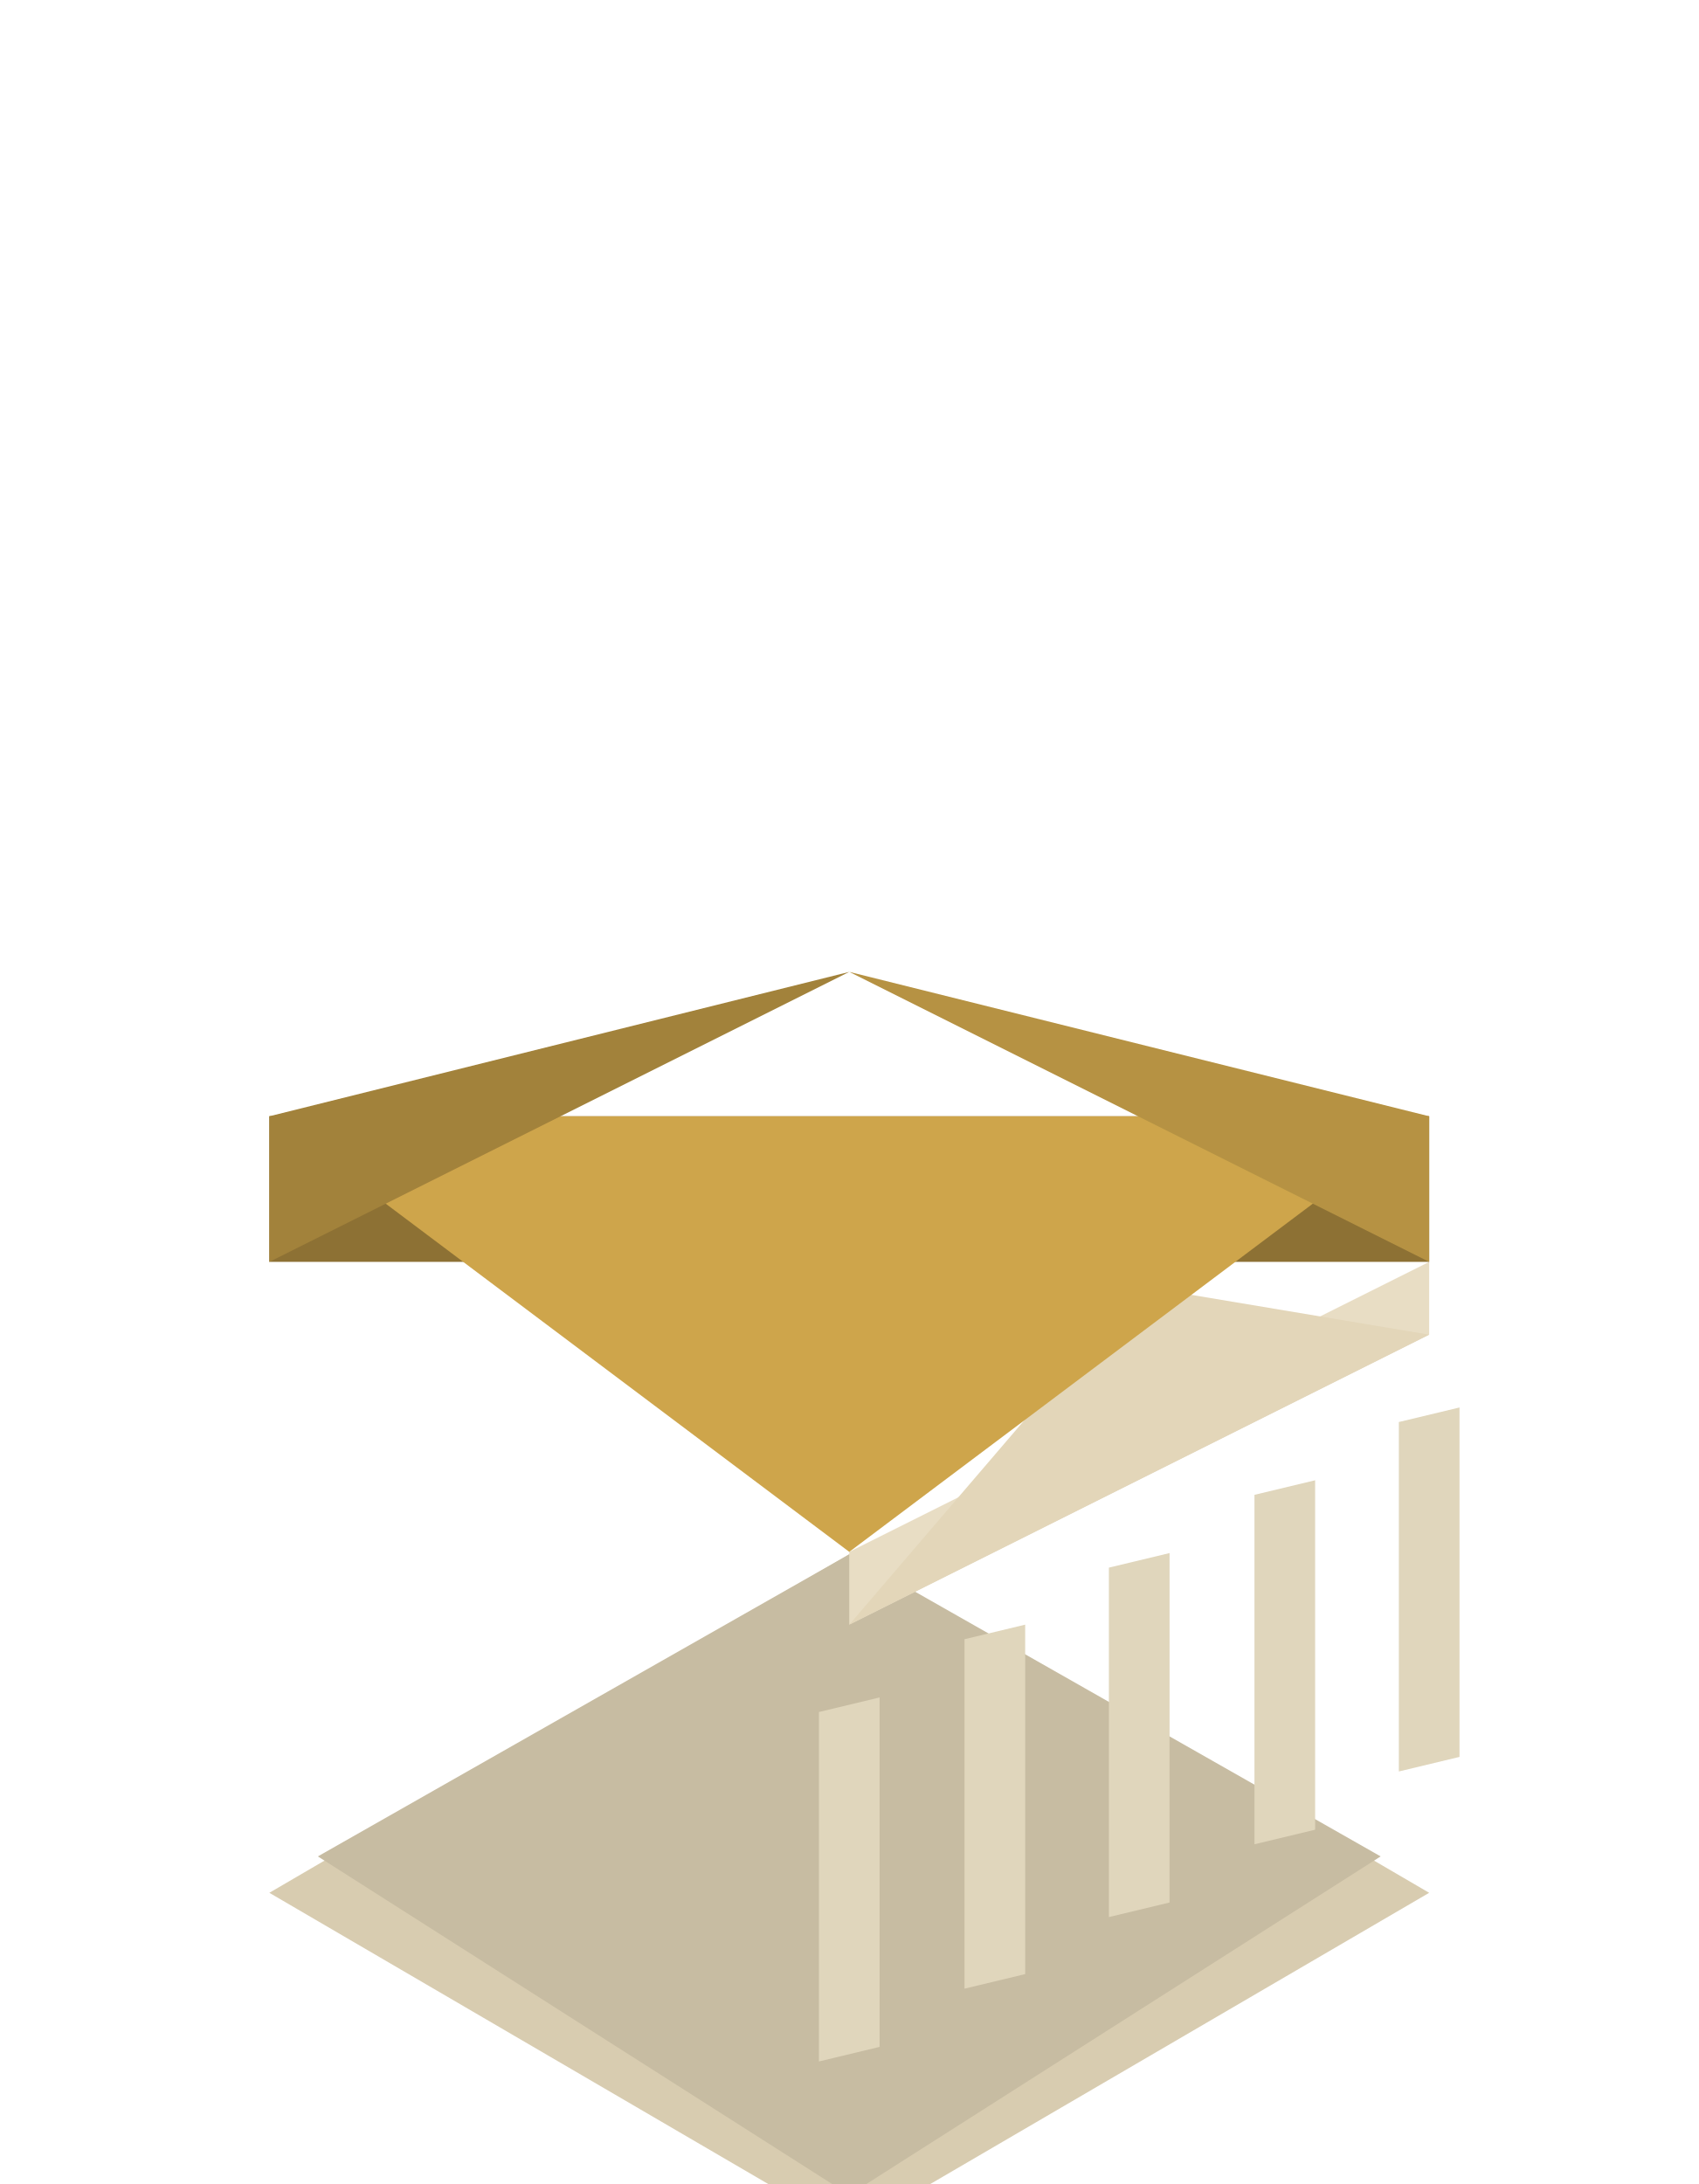
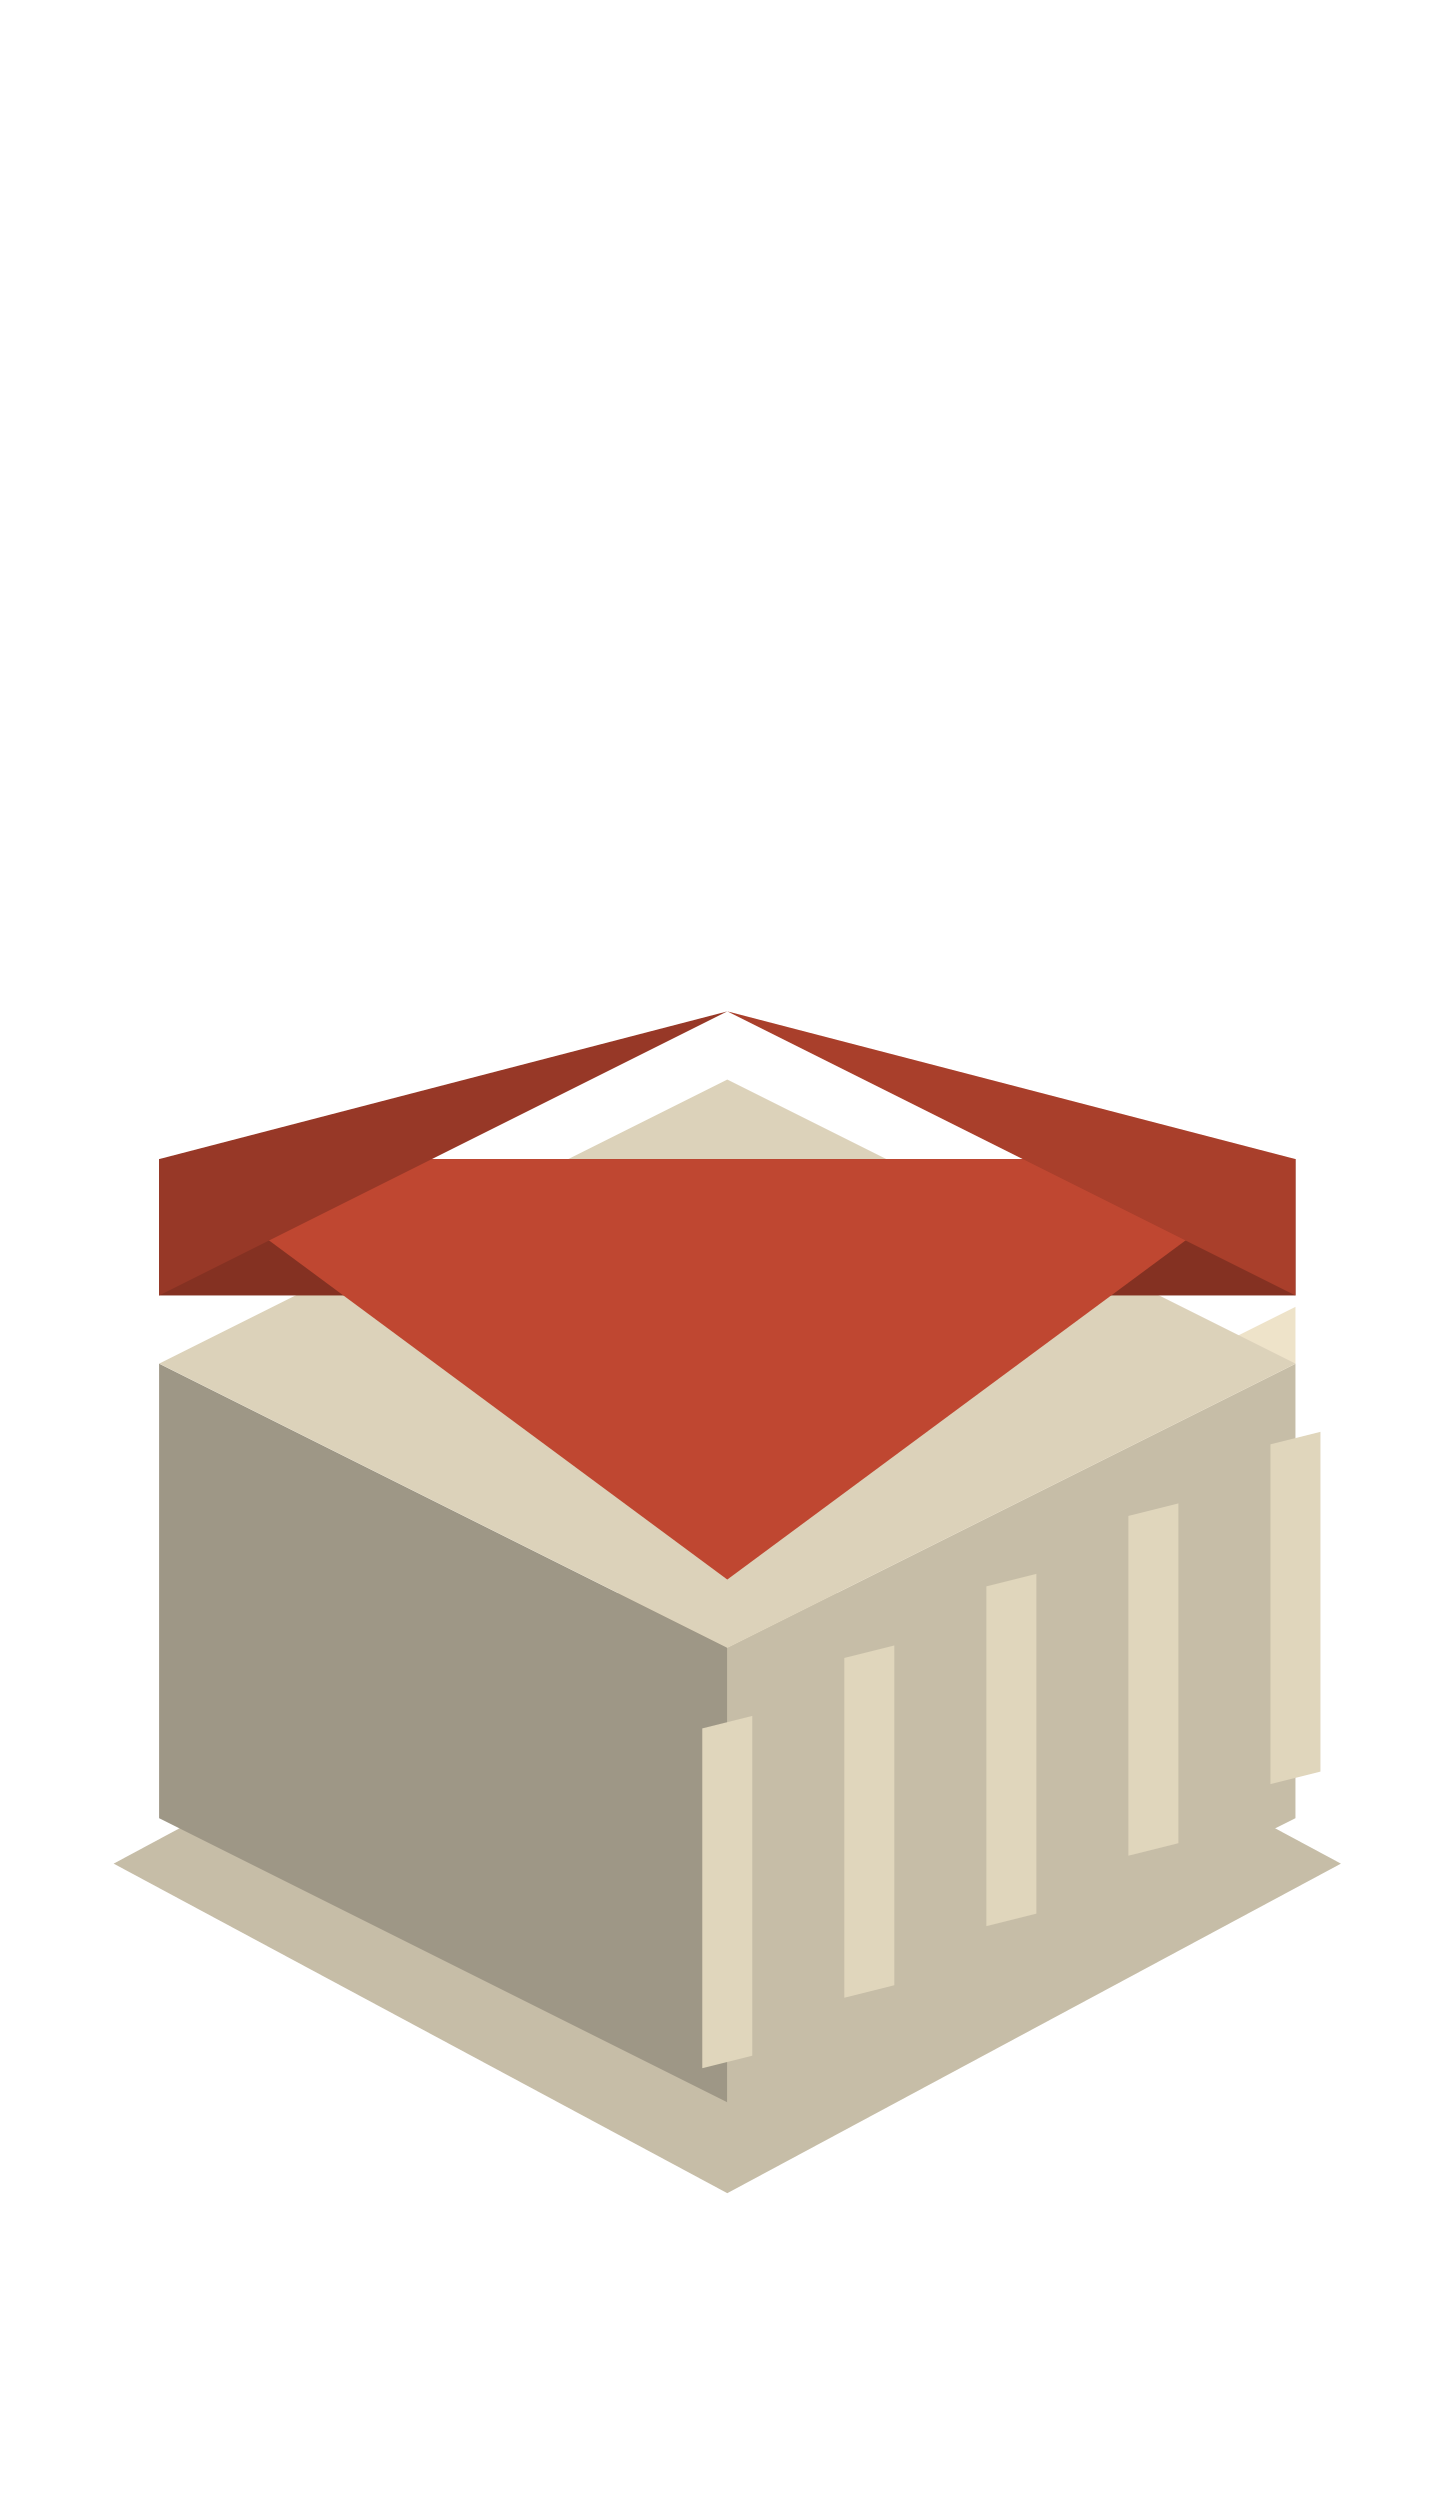
- <svg xmlns="http://www.w3.org/2000/svg" viewBox="0 0 140 180" width="140" height="180">
-   <polygon points="22.2,156 70,183.9 117.8,156 70,128.1" fill="#d8ccb0" />
-   <polygon points="26.2,153 70,180.9 113.8,153 70,128.1" fill="#c7bca2" />
-   <polygon points="67.5,169.9 72.5,168.7 72.5,139.9 67.5,141.1" fill="#e0d6bc" />
-   <polygon points="79.5,163.9 84.5,162.7 84.5,133.9 79.5,135.1" fill="#e0d6bc" />
-   <polygon points="91.4,158 96.4,156.8 96.4,128 91.4,129.2" fill="#e0d6bc" />
-   <polygon points="103.4,152 108.4,150.8 108.4,122 103.4,123.2" fill="#e0d6bc" />
-   <polygon points="115.3,146 120.3,144.8 120.3,116 115.3,117.2" fill="#e0d6bc" />
-   <polygon points="70,133.9 117.8,110 117.8,104 70,127.9" fill="#e8ddc4" />
-   <polygon points="70,133.9 117.8,110 93.9,106" fill="#e3d6b9" />
-   <polygon points="22.2,92 117.8,92 117.8,104 22.2,104" fill="#8d7134" />
-   <polygon points="22.2,92 117.8,92 70,127.9" fill="#cea54b" />
-   <polygon points="22.2,104 22.2,92 70,80.1" fill="#a2823b" />
-   <polygon points="117.8,104 117.8,92 70,80.1" fill="#b69243" />
+ <svg xmlns="http://www.w3.org/2000/svg" viewBox="0 0 128 220" width="128" height="220">
+   <polygon points="10,164 64,193 118,164 64,135" fill="#c6bda7" />
+   <polygon points="14,160 64,185 64,145 14,120" fill="#9e9786" />
+   <polygon points="114,160 64,185 64,145 114,120" fill="#c6bda7" />
+   <polygon points="61.8,182 66.2,180.9 66.2,151 61.8,152.1" fill="#e0d6bc" />
+   <polygon points="74.3,175.8 78.7,174.7 78.7,144.8 74.3,145.9" fill="#e0d6bc" />
+   <polygon points="86.8,169.5 91.2,168.4 91.2,138.5 86.8,139.6" fill="#e0d6bc" />
+   <polygon points="99.3,163.3 103.7,162.2 103.7,132.3 99.3,133.4" fill="#e0d6bc" />
+   <polygon points="111.8,157 116.2,155.9 116.2,126 111.8,127.1" fill="#e0d6bc" />
+   <polygon points="64,145 114,120 114,115 64,140" fill="#eee3c9" />
+   <polygon points="14,120 64,95 114,120 64,145" fill="#dcd2ba" />
+   <polygon points="14,102 114,102 114,114 14,114" fill="#843122" />
+   <polygon points="14,102 114,102 64,139" fill="#bf4731" />
+   <polygon points="14,114 14,102 64,89" fill="#973827" />
+   <polygon points="114,114 114,102 64,89" fill="#a93f2b" />
</svg>
